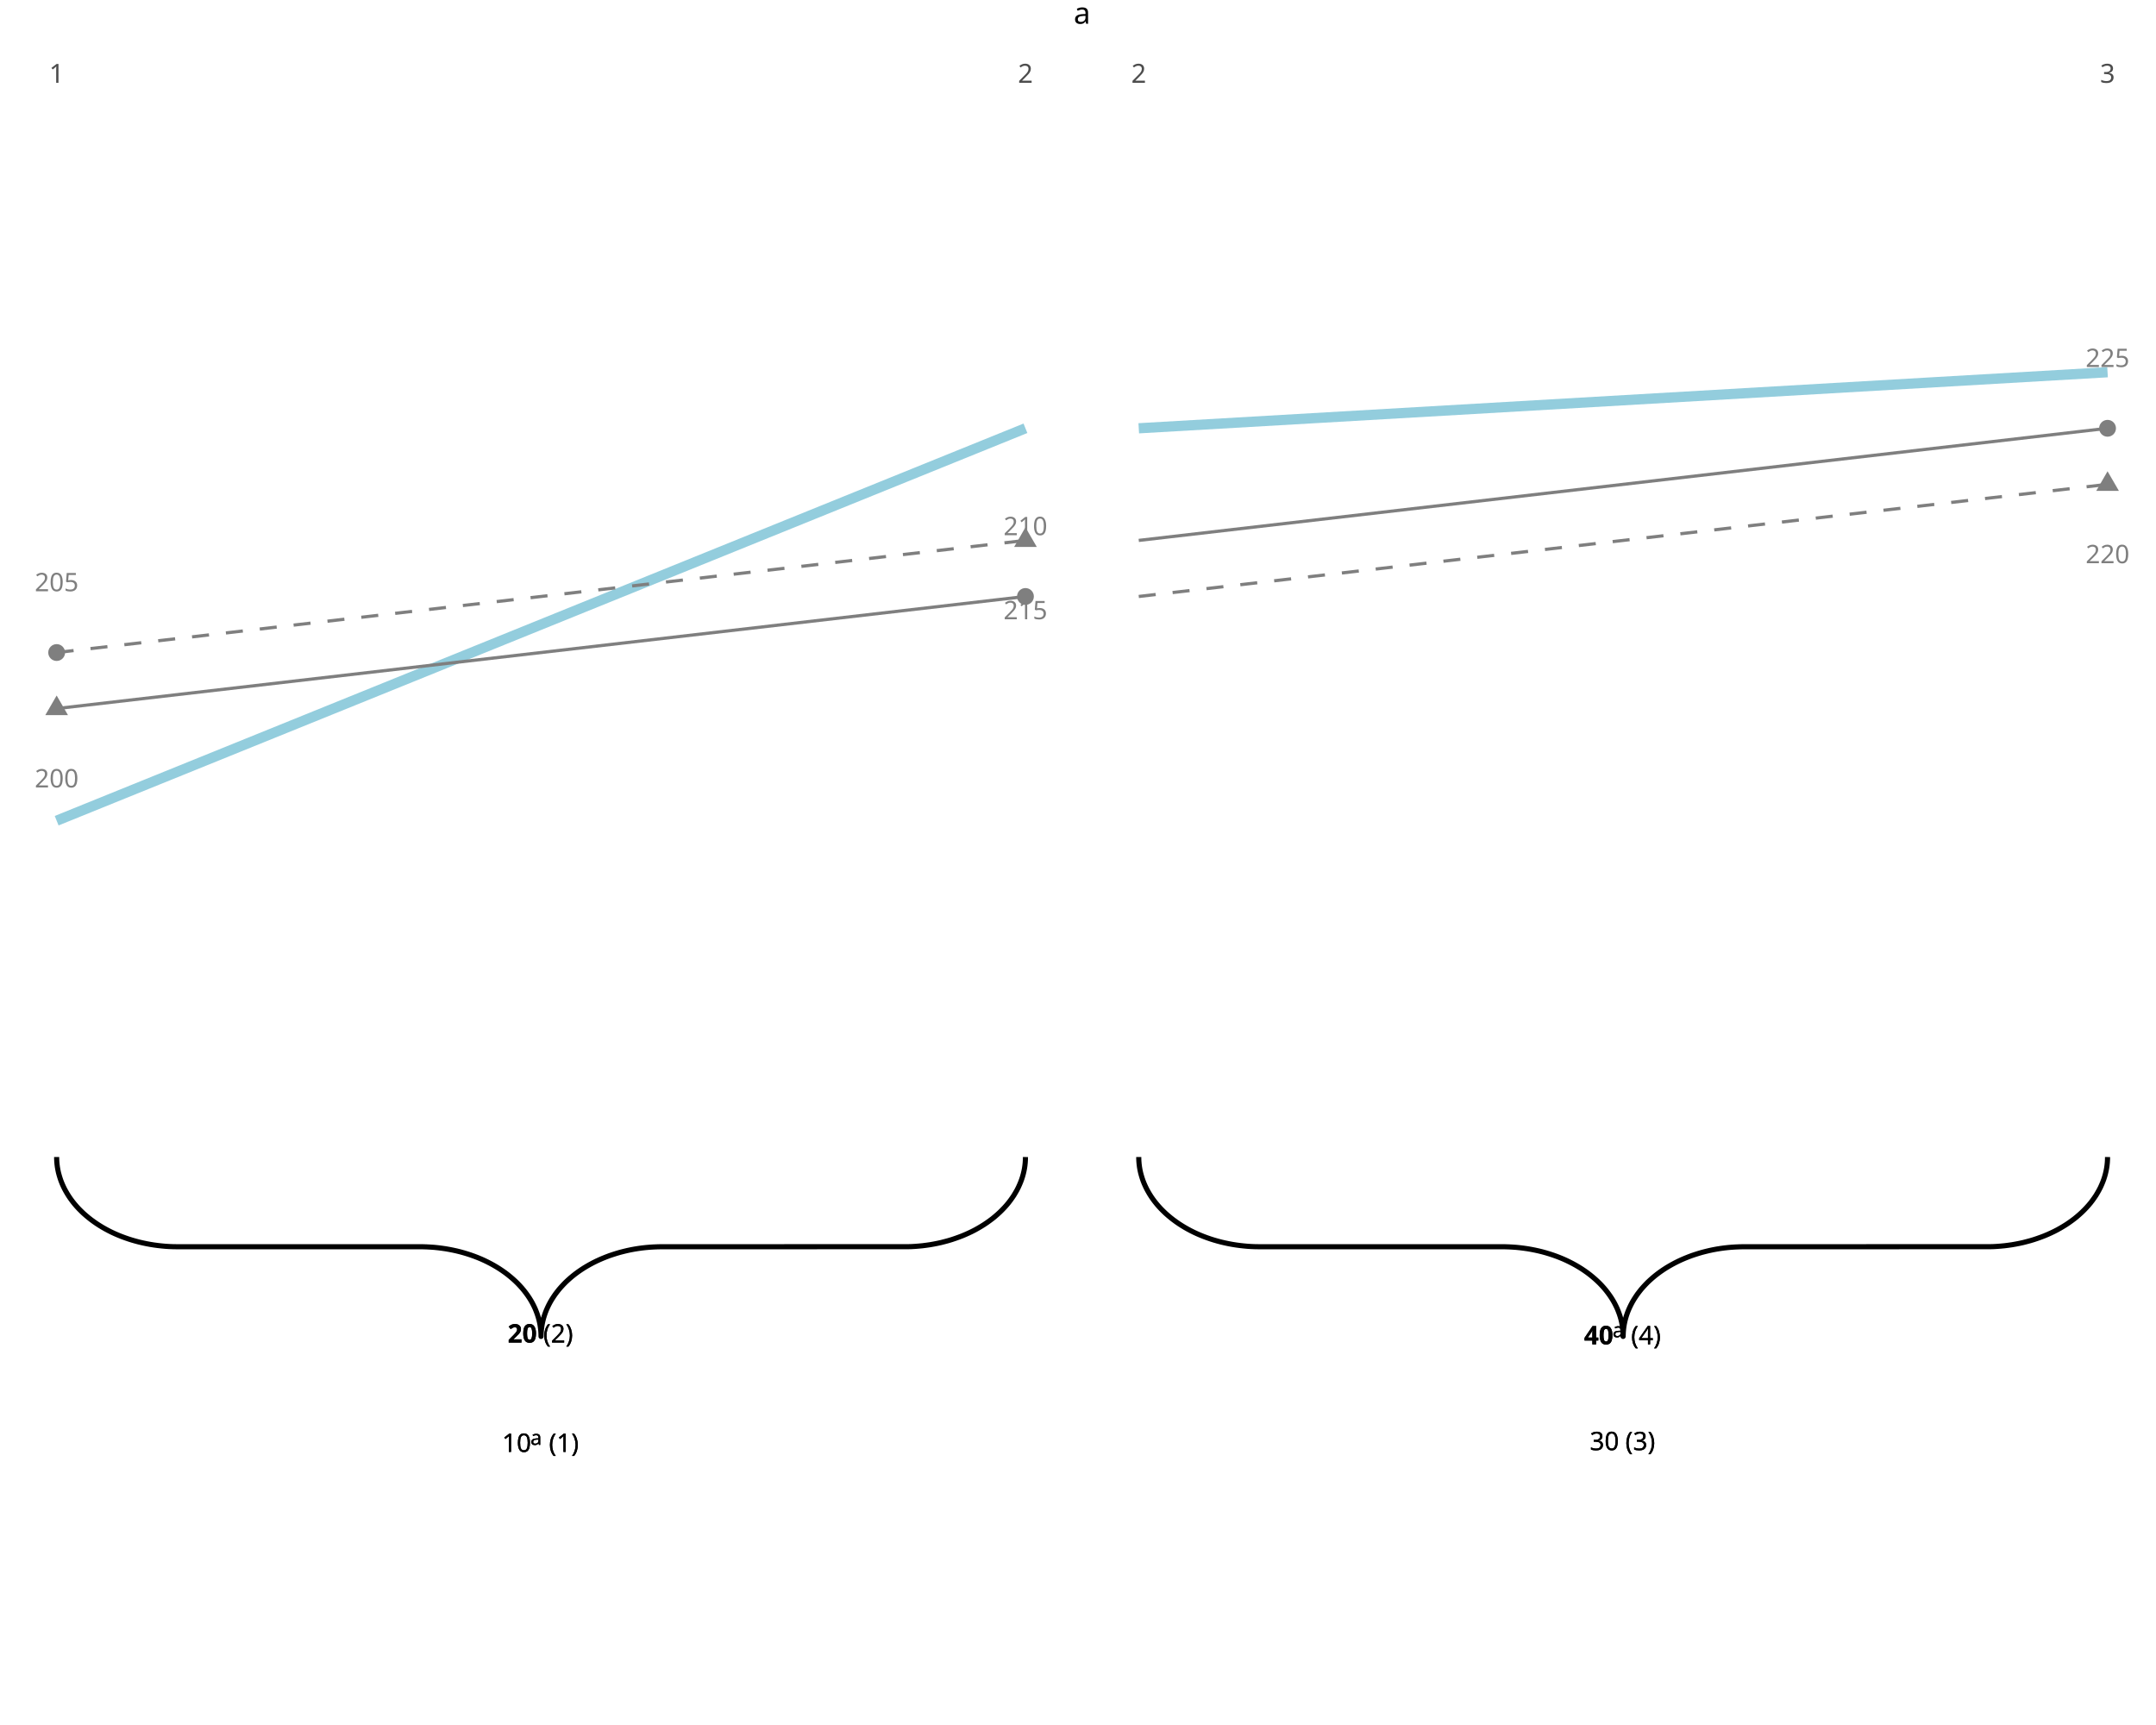
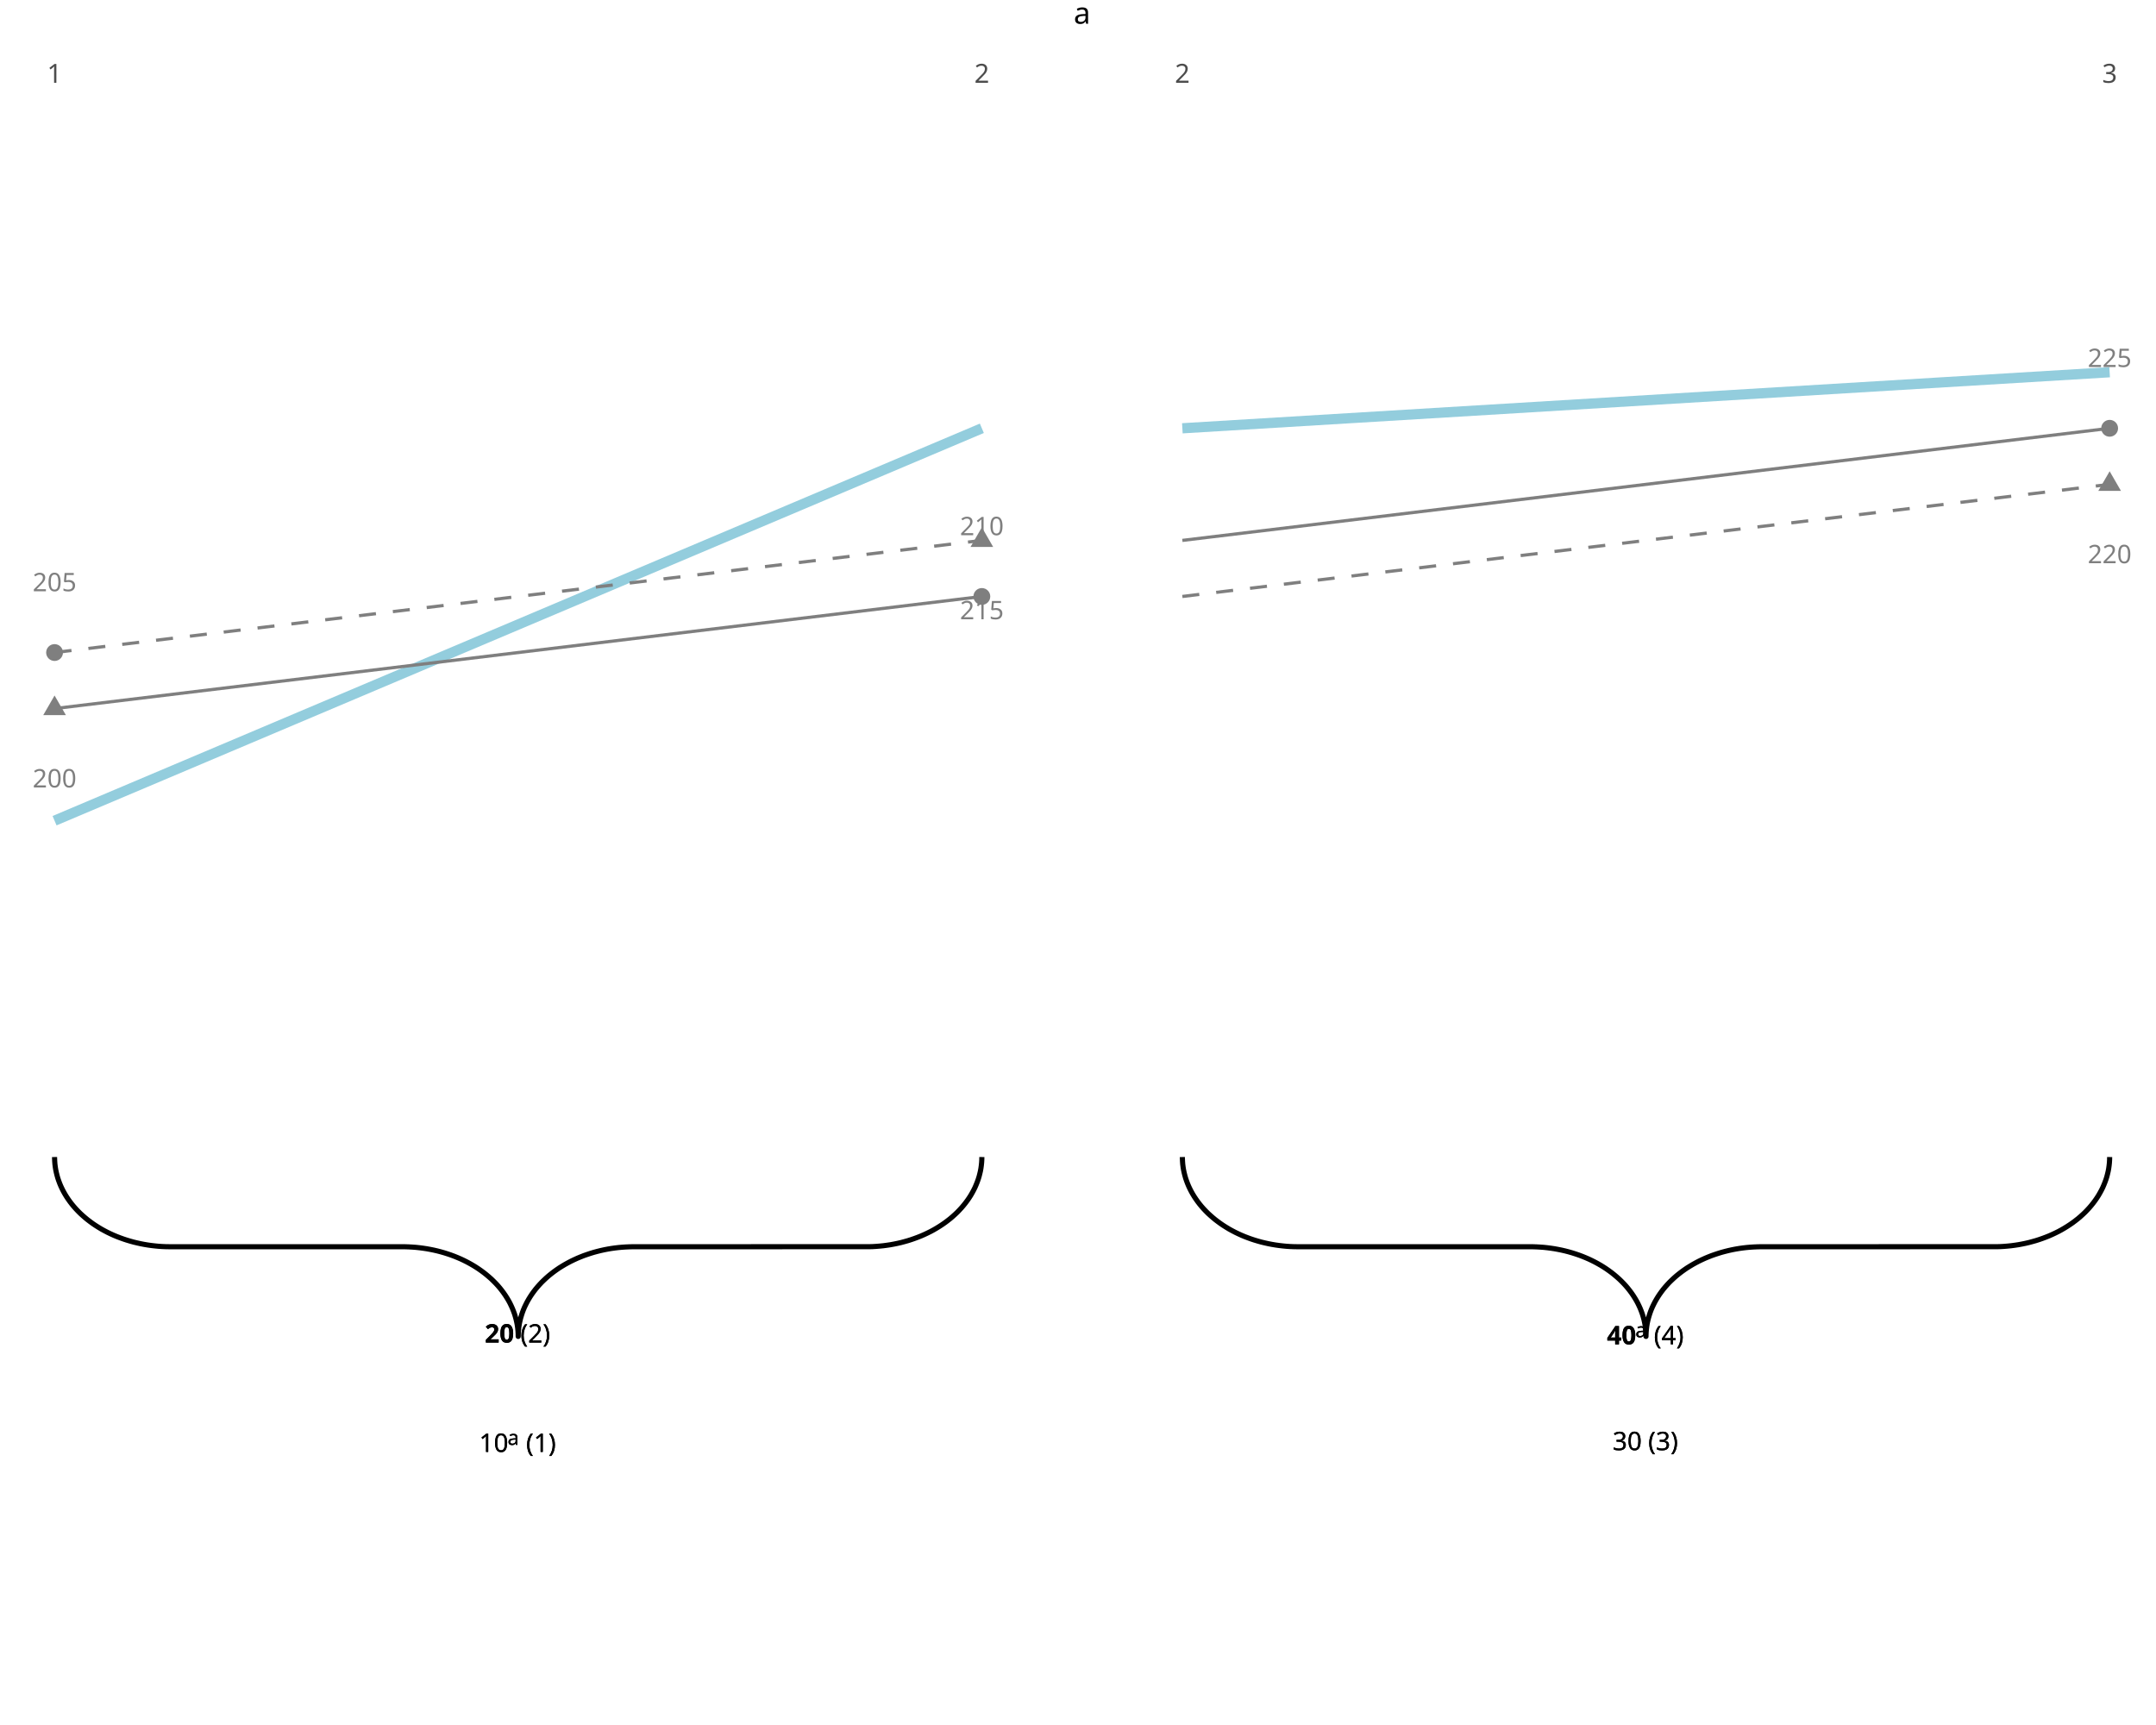
<svg xmlns="http://www.w3.org/2000/svg" class="svglite" data-engine-version="2.0" width="720.00pt" height="576.00pt" viewBox="0 0 720.00 576.00">
  <defs>
    <style type="text/css">
    .svglite line, .svglite polyline, .svglite polygon, .svglite path, .svglite rect, .svglite circle {
      fill: none;
      stroke: #000000;
      stroke-linecap: round;
      stroke-linejoin: round;
      stroke-miterlimit: 10.00;
    }
  </style>
  </defs>
  <rect width="100%" height="100%" style="stroke: none; fill: #FFFFFF;" />
  <defs>
    <clipPath id="cpMC4wMHw3MjAuMDB8MC4wMHw1NzYuMDA=">
      <rect x="0.00" y="0.00" width="720.00" height="576.00" />
    </clipPath>
  </defs>
  <g clip-path="url(#cpMC4wMHw3MjAuMDB8MC4wMHw1NzYuMDA=)">
-     <polyline points="18.92,386.35 18.92,386.83 18.96,387.77 19.04,388.71 19.16,389.66 19.32,390.59 19.52,391.53 19.77,392.46 20.05,393.38 20.36,394.29 20.72,395.20 21.12,396.10 21.55,396.99 22.03,397.87 22.54,398.74 23.08,399.59 23.66,400.43 24.28,401.26 24.93,402.07 25.62,402.87 26.34,403.65 27.10,404.41 27.88,405.16 28.70,405.88 29.55,406.59 30.43,407.28 31.33,407.94 32.27,408.59 33.23,409.21 34.21,409.81 35.23,410.39 36.26,410.94 37.32,411.47 38.40,411.97 39.51,412.45 40.63,412.90 41.77,413.32 42.93,413.72 44.10,414.09 45.29,414.43 46.50,414.75 47.71,415.03 48.94,415.29 50.18,415.52 51.43,415.72 52.69,415.89 53.95,416.03 55.22,416.15 56.49,416.23 57.76,416.28 59.04,416.30 141.20,416.31 142.48,416.35 143.75,416.42 145.02,416.51 146.29,416.64 147.54,416.80 148.80,416.98 150.04,417.20 151.27,417.44 152.50,417.71 153.71,418.01 154.90,418.34 156.09,418.70 157.25,419.08 158.40,419.49 159.54,419.93 160.65,420.39 161.74,420.88 162.81,421.40 163.86,421.94 164.88,422.50 165.88,423.09 166.86,423.70 167.81,424.34 168.73,424.99 169.62,425.67 170.48,426.37 171.31,427.08 172.12,427.82 172.89,428.57 173.62,429.34 174.33,430.13 175.00,430.94 175.63,431.76 176.23,432.59 176.80,433.44 177.33,434.30 177.82,435.17 178.27,436.06 178.69,436.95 179.06,437.86 179.40,438.77 179.70,439.69 179.96,440.61 180.18,441.54 180.36,442.48 180.50,443.42 180.60,444.36 180.66,445.31 180.68,446.25 180.68,446.25 180.69,445.78 180.73,444.83 180.81,443.89 180.93,442.95 181.09,442.01 181.29,441.08 181.53,440.15 181.81,439.23 182.13,438.31 182.49,437.40 182.89,436.50 183.32,435.62 183.79,434.74 184.30,433.87 184.85,433.02 185.43,432.17 186.05,431.35 186.70,430.53 187.39,429.74 188.11,428.96 188.86,428.19 189.65,427.45 190.47,426.72 191.32,426.01 192.19,425.33 193.10,424.66 194.03,424.02 195.00,423.39 195.98,422.80 197.00,422.22 198.03,421.67 199.09,421.14 200.17,420.64 201.28,420.16 202.40,419.71 203.54,419.28 204.70,418.89 205.87,418.52 207.06,418.17 208.27,417.86 209.48,417.57 210.71,417.31 211.95,417.08 213.20,416.88 214.45,416.71 215.72,416.57 216.98,416.46 218.26,416.38 219.53,416.33 220.81,416.30 302.97,416.29 304.24,416.26 305.52,416.19 306.79,416.09 308.05,415.97 309.31,415.81 310.57,415.63 311.81,415.41 313.04,415.17 314.27,414.90 315.48,414.59 316.67,414.27 317.86,413.91 319.02,413.52 320.17,413.11 321.30,412.68 322.42,412.21 323.51,411.72 324.58,411.21 325.63,410.67 326.65,410.10 327.65,409.51 328.63,408.90 329.57,408.27 330.49,407.61 331.39,406.94 332.25,406.24 333.08,405.52 333.88,404.79 334.65,404.03 335.39,403.26 336.10,402.47 336.77,401.67 337.40,400.85 338.00,400.01 338.57,399.17 339.09,398.30 339.59,397.43 340.04,396.55 340.45,395.65 340.83,394.75 341.17,393.84 341.47,392.92 341.73,391.99 341.95,391.06 342.13,390.13 342.27,389.19 342.37,388.24 342.43,387.30 342.45,386.35 342.45,386.35 " style="stroke-width: 1.71; stroke-linecap: butt;" />
-     <text x="167.64" y="484.83" style="font-size: 8.54px; font-family: sans;" textLength="9.50px" lengthAdjust="spacingAndGlyphs">10</text>
-     <text x="177.13" y="482.48" style="font-size: 6.83px; font-family: sans;" textLength="3.80px" lengthAdjust="spacingAndGlyphs">a</text>
-     <text x="183.30" y="484.83" style="font-size: 8.54px; font-family: sans;" textLength="10.43px" lengthAdjust="spacingAndGlyphs">(1)</text>
-     <text x="169.54" y="448.30" style="font-size: 8.54px; font-weight: bold; font-family: sans;" textLength="9.50px" lengthAdjust="spacingAndGlyphs">20</text>
-     <text x="181.40" y="448.30" style="font-size: 8.54px; font-family: sans;" textLength="10.43px" lengthAdjust="spacingAndGlyphs">(2)</text>
-     <text x="167.64" y="484.83" style="font-size: 8.54px; font-family: sans;" textLength="9.50px" lengthAdjust="spacingAndGlyphs">10</text>
-     <text x="177.13" y="482.48" style="font-size: 6.83px; font-family: sans;" textLength="3.80px" lengthAdjust="spacingAndGlyphs">a</text>
-     <text x="183.30" y="484.83" style="font-size: 8.54px; font-family: sans;" textLength="10.43px" lengthAdjust="spacingAndGlyphs">(1)</text>
-     <text x="169.54" y="448.30" style="font-size: 8.54px; font-weight: bold; font-family: sans;" textLength="9.50px" lengthAdjust="spacingAndGlyphs">20</text>
-     <text x="181.40" y="448.30" style="font-size: 8.54px; font-family: sans;" textLength="10.43px" lengthAdjust="spacingAndGlyphs">(2)</text>
-     <line x1="18.92" y1="274.04" x2="342.45" y2="143.01" style="stroke-width: 3.41; stroke: #93CDDD; stroke-linecap: butt;" />
-     <polygon points="18.92,232.24 22.70,238.79 15.13,238.79 " style="stroke-width: 0.71; stroke: none; fill: #7F7F7F;" />
-     <circle cx="342.45" cy="199.17" r="2.81" style="stroke-width: 0.71; stroke: none; fill: #7F7F7F;" />
-     <circle cx="18.92" cy="217.89" r="2.81" style="stroke-width: 0.71; stroke: none; fill: #7F7F7F;" />
-     <polygon points="342.45,176.08 346.24,182.63 338.67,182.63 " style="stroke-width: 0.71; stroke: none; fill: #7F7F7F;" />
-     <text x="18.92" y="262.94" text-anchor="middle" style="font-size: 8.54px; fill: #7F7F7F; font-family: sans;" textLength="14.24px" lengthAdjust="spacingAndGlyphs">200</text>
-     <text x="342.45" y="178.71" text-anchor="middle" style="font-size: 8.54px; fill: #7F7F7F; font-family: sans;" textLength="14.24px" lengthAdjust="spacingAndGlyphs">210</text>
-     <text x="18.92" y="197.43" text-anchor="middle" style="font-size: 8.54px; fill: #7F7F7F; font-family: sans;" textLength="14.24px" lengthAdjust="spacingAndGlyphs">205</text>
-     <text x="342.45" y="206.78" text-anchor="middle" style="font-size: 8.54px; fill: #7F7F7F; font-family: sans;" textLength="14.24px" lengthAdjust="spacingAndGlyphs">215</text>
-     <line x1="18.92" y1="236.60" x2="342.45" y2="199.17" style="stroke-width: 1.07; stroke: #7F7F7F; stroke-linecap: butt;" />
-     <line x1="18.92" y1="217.89" x2="342.45" y2="180.45" style="stroke-width: 1.07; stroke: #7F7F7F; stroke-dasharray: 5.69,5.69; stroke-linecap: butt;" />
-     <polyline points="380.29,386.35 380.29,386.83 380.33,387.77 380.41,388.71 380.53,389.66 380.69,390.59 380.89,391.53 381.14,392.46 381.42,393.38 381.73,394.29 382.09,395.20 382.49,396.10 382.92,396.99 383.40,397.87 383.91,398.74 384.45,399.59 385.03,400.43 385.65,401.26 386.30,402.07 386.99,402.87 387.71,403.65 388.47,404.41 389.25,405.16 390.07,405.88 390.92,406.59 391.80,407.28 392.70,407.94 393.64,408.59 394.60,409.21 395.58,409.81 396.60,410.39 397.63,410.94 398.69,411.47 399.77,411.97 400.88,412.45 402.00,412.90 403.14,413.32 404.30,413.72 405.47,414.09 406.66,414.43 407.87,414.75 409.08,415.03 410.31,415.29 411.55,415.52 412.80,415.72 414.06,415.89 415.32,416.03 416.59,416.15 417.86,416.23 419.13,416.28 420.41,416.30 502.57,416.31 503.85,416.35 505.12,416.42 506.39,416.51 507.66,416.64 508.91,416.80 510.17,416.98 511.41,417.20 512.64,417.44 513.87,417.71 515.08,418.01 516.27,418.34 517.46,418.70 518.62,419.08 519.77,419.49 520.91,419.93 522.02,420.39 523.11,420.88 524.18,421.40 525.23,421.94 526.25,422.50 527.25,423.09 528.23,423.70 529.18,424.34 530.10,424.99 530.99,425.67 531.85,426.37 532.68,427.08 533.49,427.82 534.26,428.57 534.99,429.34 535.70,430.13 536.37,430.94 537.00,431.76 537.60,432.59 538.17,433.44 538.70,434.30 539.19,435.17 539.64,436.06 540.06,436.95 540.43,437.86 540.77,438.77 541.07,439.69 541.33,440.61 541.55,441.54 541.73,442.48 541.87,443.42 541.97,444.36 542.03,445.31 542.05,446.25 542.05,446.25 542.06,445.78 542.10,444.83 542.18,443.89 542.30,442.95 542.46,442.01 542.66,441.08 542.90,440.15 543.18,439.23 543.50,438.31 543.86,437.40 544.26,436.50 544.69,435.62 545.16,434.74 545.67,433.87 546.22,433.02 546.80,432.17 547.42,431.35 548.07,430.53 548.76,429.74 549.48,428.96 550.23,428.19 551.02,427.45 551.84,426.72 552.69,426.01 553.56,425.33 554.47,424.66 555.40,424.02 556.37,423.39 557.35,422.80 558.37,422.22 559.40,421.67 560.46,421.14 561.54,420.64 562.65,420.16 563.77,419.71 564.91,419.28 566.07,418.89 567.24,418.52 568.43,418.17 569.64,417.86 570.85,417.57 572.08,417.31 573.32,417.08 574.57,416.88 575.82,416.71 577.09,416.57 578.35,416.46 579.63,416.38 580.90,416.33 582.18,416.30 664.34,416.29 665.61,416.26 666.89,416.19 668.16,416.09 669.42,415.97 670.68,415.81 671.94,415.63 673.18,415.41 674.41,415.17 675.64,414.90 676.85,414.59 678.04,414.27 679.23,413.91 680.39,413.52 681.54,413.11 682.67,412.68 683.79,412.21 684.88,411.72 685.95,411.21 687.00,410.67 688.02,410.10 689.02,409.51 690.00,408.90 690.94,408.27 691.86,407.61 692.76,406.94 693.62,406.24 694.45,405.52 695.25,404.79 696.02,404.03 696.76,403.26 697.47,402.47 698.14,401.67 698.77,400.85 699.37,400.01 699.94,399.17 700.46,398.30 700.95,397.43 701.41,396.55 701.82,395.65 702.20,394.75 702.54,393.84 702.84,392.92 703.10,391.99 703.32,391.06 703.50,390.13 703.64,389.19 703.74,388.24 703.80,387.30 703.82,386.35 703.82,386.35 " style="stroke-width: 1.71; stroke-linecap: butt;" />
-     <text x="530.91" y="484.24" style="font-size: 8.54px; font-family: sans;" textLength="9.50px" lengthAdjust="spacingAndGlyphs">30</text>
-     <text x="542.77" y="484.24" style="font-size: 8.54px; font-family: sans;" textLength="10.43px" lengthAdjust="spacingAndGlyphs">(3)</text>
-     <text x="529.01" y="448.89" style="font-size: 8.54px; font-weight: bold; font-family: sans;" textLength="9.50px" lengthAdjust="spacingAndGlyphs">40</text>
-     <text x="538.50" y="446.54" style="font-size: 6.83px; font-family: sans;" textLength="3.80px" lengthAdjust="spacingAndGlyphs">a</text>
-     <text x="544.67" y="448.89" style="font-size: 8.54px; font-family: sans;" textLength="10.43px" lengthAdjust="spacingAndGlyphs">(4)</text>
-     <text x="530.91" y="484.24" style="font-size: 8.54px; font-family: sans;" textLength="9.50px" lengthAdjust="spacingAndGlyphs">30</text>
-     <text x="542.77" y="484.24" style="font-size: 8.54px; font-family: sans;" textLength="10.43px" lengthAdjust="spacingAndGlyphs">(3)</text>
-     <text x="529.01" y="448.89" style="font-size: 8.54px; font-weight: bold; font-family: sans;" textLength="9.50px" lengthAdjust="spacingAndGlyphs">40</text>
-     <text x="538.50" y="446.54" style="font-size: 6.83px; font-family: sans;" textLength="3.80px" lengthAdjust="spacingAndGlyphs">a</text>
-     <text x="544.67" y="448.89" style="font-size: 8.54px; font-family: sans;" textLength="10.43px" lengthAdjust="spacingAndGlyphs">(4)</text>
-     <line x1="380.29" y1="143.01" x2="703.82" y2="124.29" style="stroke-width: 3.41; stroke: #93CDDD; stroke-linecap: butt;" />
-     <polygon points="703.82,157.36 707.61,163.91 700.04,163.91 " style="stroke-width: 0.71; stroke: none; fill: #7F7F7F;" />
-     <circle cx="703.82" cy="143.01" r="2.81" style="stroke-width: 0.71; stroke: none; fill: #7F7F7F;" />
-     <text x="703.82" y="188.07" text-anchor="middle" style="font-size: 8.54px; fill: #7F7F7F; font-family: sans;" textLength="14.24px" lengthAdjust="spacingAndGlyphs">220</text>
-     <text x="703.82" y="122.55" text-anchor="middle" style="font-size: 8.54px; fill: #7F7F7F; font-family: sans;" textLength="14.24px" lengthAdjust="spacingAndGlyphs">225</text>
-     <line x1="380.29" y1="199.17" x2="703.82" y2="161.73" style="stroke-width: 1.07; stroke: #7F7F7F; stroke-dasharray: 5.69,5.69; stroke-linecap: butt;" />
-     <line x1="380.29" y1="180.45" x2="703.82" y2="143.01" style="stroke-width: 1.07; stroke: #7F7F7F; stroke-linecap: butt;" />
-     <text x="18.92" y="27.64" text-anchor="middle" style="font-size: 8.80px; fill: #4D4D4D; font-family: sans;" textLength="4.89px" lengthAdjust="spacingAndGlyphs">1</text>
-     <text x="342.45" y="27.64" text-anchor="middle" style="font-size: 8.80px; fill: #4D4D4D; font-family: sans;" textLength="4.89px" lengthAdjust="spacingAndGlyphs">2</text>
-     <text x="380.29" y="27.64" text-anchor="middle" style="font-size: 8.80px; fill: #4D4D4D; font-family: sans;" textLength="4.89px" lengthAdjust="spacingAndGlyphs">2</text>
-     <text x="703.82" y="27.64" text-anchor="middle" style="font-size: 8.80px; fill: #4D4D4D; font-family: sans;" textLength="4.89px" lengthAdjust="spacingAndGlyphs">3</text>
+     <polyline points="18.22,386.35 18.23,386.83 18.27,387.77 18.34,388.71 18.46,389.66 18.61,390.59 18.81,391.53 19.04,392.46 19.30,393.38 19.61,394.29 19.95,395.20 20.33,396.10 20.75,396.99 21.20,397.87 21.69,398.74 22.21,399.59 22.77,400.43 23.36,401.26 23.98,402.07 24.64,402.87 25.33,403.65 26.05,404.41 26.80,405.16 27.59,405.88 28.40,406.59 29.24,407.28 30.11,407.94 31.00,408.59 31.92,409.21 32.87,409.81 33.83,410.39 34.83,410.94 35.84,411.47 36.88,411.97 37.93,412.45 39.00,412.90 40.10,413.32 41.21,413.72 42.33,414.09 43.47,414.43 44.62,414.75 45.79,415.03 46.96,415.29 48.15,415.52 49.34,415.72 50.54,415.89 51.75,416.03 52.97,416.15 54.18,416.23 55.40,416.28 56.63,416.30 135.26,416.31 136.48,416.35 137.70,416.42 138.92,416.51 140.13,416.64 141.34,416.80 142.53,416.98 143.72,417.20 144.91,417.44 146.08,417.71 147.23,418.01 148.38,418.34 149.51,418.70 150.63,419.08 151.73,419.49 152.81,419.93 153.88,420.39 154.92,420.88 155.95,421.40 156.95,421.94 157.93,422.50 158.89,423.09 159.82,423.70 160.73,424.34 161.61,424.99 162.46,425.67 163.29,426.37 164.09,427.08 164.85,427.82 165.59,428.57 166.30,429.34 166.97,430.13 167.61,430.94 168.22,431.76 168.79,432.59 169.33,433.44 169.84,434.30 170.31,435.17 170.74,436.06 171.14,436.95 171.50,437.86 171.83,438.77 172.11,439.69 172.36,440.61 172.57,441.54 172.75,442.48 172.88,443.42 172.98,444.36 173.04,445.31 173.05,446.25 173.05,446.25 173.06,445.78 173.10,444.83 173.18,443.89 173.29,442.95 173.44,442.01 173.64,441.08 173.87,440.15 174.14,439.23 174.44,438.31 174.78,437.40 175.16,436.50 175.58,435.62 176.03,434.74 176.52,433.87 177.04,433.02 177.60,432.17 178.19,431.35 178.81,430.53 179.47,429.74 180.16,428.96 180.88,428.19 181.64,427.45 182.42,426.72 183.23,426.01 184.07,425.33 184.94,424.66 185.83,424.02 186.75,423.39 187.70,422.80 188.67,422.22 189.66,421.67 190.67,421.14 191.71,420.64 192.76,420.16 193.84,419.71 194.93,419.28 196.04,418.89 197.16,418.52 198.30,418.17 199.45,417.86 200.62,417.57 201.79,417.31 202.98,417.08 204.17,416.88 205.38,416.71 206.58,416.57 207.80,416.46 209.02,416.38 210.24,416.33 211.46,416.30 290.10,416.29 291.32,416.26 292.54,416.19 293.75,416.09 294.96,415.97 296.17,415.81 297.37,415.63 298.56,415.41 299.74,415.17 300.91,414.90 302.07,414.59 303.21,414.27 304.34,413.91 305.46,413.52 306.56,413.11 307.64,412.68 308.71,412.21 309.75,411.72 310.78,411.21 311.78,410.67 312.76,410.10 313.72,409.51 314.65,408.90 315.56,408.27 316.44,407.61 317.30,406.94 318.12,406.24 318.92,405.52 319.69,404.79 320.42,404.03 321.13,403.26 321.80,402.47 322.44,401.67 323.05,400.85 323.63,400.01 324.17,399.17 324.67,398.30 325.14,397.43 325.58,396.55 325.97,395.65 326.33,394.75 326.66,393.84 326.95,392.92 327.19,391.99 327.41,391.06 327.58,390.13 327.71,389.19 327.81,388.24 327.87,387.30 327.89,386.35 327.89,386.35 " style="stroke-width: 1.71; stroke-linecap: butt;" />
+     <text x="160.01" y="484.83" style="font-size: 8.54px; font-family: sans;" textLength="9.50px" lengthAdjust="spacingAndGlyphs">10</text>
+     <text x="169.50" y="482.48" style="font-size: 6.83px; font-family: sans;" textLength="3.80px" lengthAdjust="spacingAndGlyphs">a</text>
+     <text x="175.67" y="484.83" style="font-size: 8.54px; font-family: sans;" textLength="10.43px" lengthAdjust="spacingAndGlyphs">(1)</text>
+     <text x="161.91" y="448.30" style="font-size: 8.54px; font-weight: bold; font-family: sans;" textLength="9.50px" lengthAdjust="spacingAndGlyphs">20</text>
+     <text x="173.77" y="448.30" style="font-size: 8.54px; font-family: sans;" textLength="10.43px" lengthAdjust="spacingAndGlyphs">(2)</text>
+     <text x="160.01" y="484.83" style="font-size: 8.54px; font-family: sans;" textLength="9.50px" lengthAdjust="spacingAndGlyphs">10</text>
+     <text x="169.50" y="482.48" style="font-size: 6.83px; font-family: sans;" textLength="3.80px" lengthAdjust="spacingAndGlyphs">a</text>
+     <text x="175.67" y="484.83" style="font-size: 8.54px; font-family: sans;" textLength="10.43px" lengthAdjust="spacingAndGlyphs">(1)</text>
+     <text x="161.91" y="448.30" style="font-size: 8.54px; font-weight: bold; font-family: sans;" textLength="9.50px" lengthAdjust="spacingAndGlyphs">20</text>
+     <text x="173.77" y="448.30" style="font-size: 8.54px; font-family: sans;" textLength="10.43px" lengthAdjust="spacingAndGlyphs">(2)</text>
+     <line x1="18.22" y1="274.04" x2="327.89" y2="143.01" style="stroke-width: 3.41; stroke: #93CDDD; stroke-linecap: butt;" />
+     <polygon points="18.22,232.24 22.01,238.79 14.44,238.79 " style="stroke-width: 0.71; stroke: none; fill: #7F7F7F;" />
+     <circle cx="327.89" cy="199.17" r="2.81" style="stroke-width: 0.71; stroke: none; fill: #7F7F7F;" />
+     <circle cx="18.22" cy="217.89" r="2.81" style="stroke-width: 0.71; stroke: none; fill: #7F7F7F;" />
+     <polygon points="327.89,176.08 331.67,182.63 324.10,182.63 " style="stroke-width: 0.71; stroke: none; fill: #7F7F7F;" />
+     <text x="18.22" y="262.94" text-anchor="middle" style="font-size: 8.54px; fill: #7F7F7F; font-family: sans;" textLength="14.24px" lengthAdjust="spacingAndGlyphs">200</text>
+     <text x="327.89" y="178.71" text-anchor="middle" style="font-size: 8.54px; fill: #7F7F7F; font-family: sans;" textLength="14.24px" lengthAdjust="spacingAndGlyphs">210</text>
+     <text x="18.22" y="197.43" text-anchor="middle" style="font-size: 8.54px; fill: #7F7F7F; font-family: sans;" textLength="14.24px" lengthAdjust="spacingAndGlyphs">205</text>
+     <text x="327.89" y="206.78" text-anchor="middle" style="font-size: 8.54px; fill: #7F7F7F; font-family: sans;" textLength="14.24px" lengthAdjust="spacingAndGlyphs">215</text>
+     <line x1="18.22" y1="236.60" x2="327.89" y2="199.17" style="stroke-width: 1.07; stroke: #7F7F7F; stroke-linecap: butt;" />
+     <line x1="18.22" y1="217.89" x2="327.89" y2="180.45" style="stroke-width: 1.07; stroke: #7F7F7F; stroke-dasharray: 5.69,5.69; stroke-linecap: butt;" />
+     <polyline points="394.85,386.35 394.86,386.83 394.90,387.77 394.97,388.71 395.09,389.66 395.24,390.59 395.44,391.53 395.67,392.46 395.93,393.38 396.24,394.29 396.58,395.20 396.96,396.10 397.38,396.99 397.83,397.87 398.32,398.74 398.84,399.59 399.40,400.43 399.99,401.26 400.61,402.07 401.27,402.87 401.96,403.65 402.68,404.41 403.43,405.16 404.22,405.88 405.03,406.59 405.87,407.28 406.74,407.94 407.63,408.59 408.55,409.21 409.50,409.81 410.46,410.39 411.46,410.94 412.47,411.47 413.51,411.97 414.56,412.45 415.63,412.90 416.73,413.32 417.84,413.72 418.96,414.09 420.10,414.43 421.25,414.75 422.42,415.03 423.59,415.29 424.78,415.52 425.97,415.72 427.17,415.89 428.38,416.03 429.60,416.15 430.81,416.23 432.03,416.28 433.26,416.30 511.89,416.31 513.11,416.35 514.33,416.42 515.55,416.51 516.76,416.64 517.97,416.80 519.16,416.98 520.35,417.20 521.54,417.44 522.71,417.71 523.86,418.01 525.01,418.34 526.14,418.70 527.26,419.08 528.36,419.49 529.44,419.93 530.51,420.39 531.55,420.88 532.58,421.40 533.58,421.94 534.56,422.50 535.52,423.09 536.45,423.70 537.36,424.34 538.24,424.99 539.09,425.67 539.92,426.37 540.72,427.08 541.48,427.82 542.22,428.57 542.93,429.34 543.60,430.13 544.24,430.94 544.85,431.76 545.42,432.59 545.96,433.44 546.47,434.30 546.94,435.17 547.37,436.06 547.77,436.95 548.13,437.86 548.46,438.77 548.74,439.69 548.99,440.61 549.20,441.54 549.38,442.48 549.51,443.42 549.61,444.36 549.67,445.31 549.68,446.25 549.68,446.25 549.69,445.78 549.73,444.83 549.81,443.89 549.92,442.95 550.07,442.01 550.27,441.08 550.50,440.15 550.77,439.23 551.07,438.31 551.41,437.40 551.79,436.50 552.21,435.62 552.66,434.74 553.15,433.87 553.67,433.02 554.23,432.17 554.82,431.35 555.44,430.53 556.10,429.74 556.79,428.96 557.51,428.19 558.27,427.45 559.05,426.72 559.86,426.01 560.70,425.33 561.57,424.66 562.46,424.02 563.38,423.39 564.33,422.80 565.30,422.22 566.29,421.67 567.30,421.14 568.34,420.64 569.39,420.16 570.47,419.71 571.56,419.28 572.67,418.89 573.79,418.52 574.93,418.17 576.08,417.86 577.25,417.57 578.42,417.31 579.61,417.08 580.80,416.88 582.01,416.71 583.21,416.57 584.43,416.46 585.65,416.38 586.87,416.33 588.09,416.30 666.73,416.29 667.95,416.26 669.17,416.19 670.38,416.09 671.59,415.97 672.80,415.81 674.00,415.63 675.19,415.41 676.37,415.17 677.54,414.90 678.70,414.59 679.84,414.27 680.97,413.91 682.09,413.52 683.19,413.11 684.27,412.68 685.34,412.21 686.38,411.72 687.41,411.21 688.41,410.67 689.39,410.10 690.35,409.51 691.28,408.90 692.19,408.27 693.07,407.61 693.93,406.94 694.75,406.24 695.55,405.52 696.32,404.79 697.05,404.03 697.76,403.26 698.43,402.47 699.07,401.67 699.68,400.85 700.26,400.01 700.80,399.17 701.30,398.30 701.77,397.43 702.21,396.55 702.60,395.65 702.96,394.75 703.29,393.84 703.58,392.92 703.82,391.99 704.04,391.06 704.21,390.13 704.34,389.19 704.44,388.24 704.50,387.30 704.52,386.35 704.52,386.35 " style="stroke-width: 1.71; stroke-linecap: butt;" />
+     <text x="538.54" y="484.24" style="font-size: 8.54px; font-family: sans;" textLength="9.50px" lengthAdjust="spacingAndGlyphs">30</text>
+     <text x="550.40" y="484.24" style="font-size: 8.54px; font-family: sans;" textLength="10.43px" lengthAdjust="spacingAndGlyphs">(3)</text>
+     <text x="536.64" y="448.89" style="font-size: 8.54px; font-weight: bold; font-family: sans;" textLength="9.50px" lengthAdjust="spacingAndGlyphs">40</text>
+     <text x="546.13" y="446.54" style="font-size: 6.83px; font-family: sans;" textLength="3.80px" lengthAdjust="spacingAndGlyphs">a</text>
+     <text x="552.30" y="448.89" style="font-size: 8.54px; font-family: sans;" textLength="10.43px" lengthAdjust="spacingAndGlyphs">(4)</text>
+     <text x="538.54" y="484.24" style="font-size: 8.54px; font-family: sans;" textLength="9.50px" lengthAdjust="spacingAndGlyphs">30</text>
+     <text x="550.40" y="484.24" style="font-size: 8.54px; font-family: sans;" textLength="10.43px" lengthAdjust="spacingAndGlyphs">(3)</text>
+     <text x="536.64" y="448.89" style="font-size: 8.54px; font-weight: bold; font-family: sans;" textLength="9.50px" lengthAdjust="spacingAndGlyphs">40</text>
+     <text x="546.13" y="446.54" style="font-size: 6.83px; font-family: sans;" textLength="3.80px" lengthAdjust="spacingAndGlyphs">a</text>
+     <text x="552.30" y="448.89" style="font-size: 8.54px; font-family: sans;" textLength="10.43px" lengthAdjust="spacingAndGlyphs">(4)</text>
+     <line x1="394.85" y1="143.01" x2="704.52" y2="124.29" style="stroke-width: 3.41; stroke: #93CDDD; stroke-linecap: butt;" />
+     <polygon points="704.52,157.36 708.30,163.91 700.73,163.91 " style="stroke-width: 0.71; stroke: none; fill: #7F7F7F;" />
+     <circle cx="704.52" cy="143.01" r="2.81" style="stroke-width: 0.71; stroke: none; fill: #7F7F7F;" />
+     <text x="704.52" y="188.07" text-anchor="middle" style="font-size: 8.54px; fill: #7F7F7F; font-family: sans;" textLength="14.24px" lengthAdjust="spacingAndGlyphs">220</text>
+     <text x="704.52" y="122.55" text-anchor="middle" style="font-size: 8.54px; fill: #7F7F7F; font-family: sans;" textLength="14.24px" lengthAdjust="spacingAndGlyphs">225</text>
+     <line x1="394.85" y1="199.17" x2="704.52" y2="161.73" style="stroke-width: 1.07; stroke: #7F7F7F; stroke-dasharray: 5.69,5.69; stroke-linecap: butt;" />
+     <line x1="394.85" y1="180.45" x2="704.52" y2="143.01" style="stroke-width: 1.07; stroke: #7F7F7F; stroke-linecap: butt;" />
+     <text x="18.22" y="27.64" text-anchor="middle" style="font-size: 8.80px; fill: #4D4D4D; font-family: sans;" textLength="4.89px" lengthAdjust="spacingAndGlyphs">1</text>
+     <text x="327.89" y="27.64" text-anchor="middle" style="font-size: 8.80px; fill: #4D4D4D; font-family: sans;" textLength="4.89px" lengthAdjust="spacingAndGlyphs">2</text>
+     <text x="394.85" y="27.64" text-anchor="middle" style="font-size: 8.80px; fill: #4D4D4D; font-family: sans;" textLength="4.89px" lengthAdjust="spacingAndGlyphs">2</text>
+     <text x="704.52" y="27.64" text-anchor="middle" style="font-size: 8.80px; fill: #4D4D4D; font-family: sans;" textLength="4.89px" lengthAdjust="spacingAndGlyphs">3</text>
    <text x="361.37" y="7.92" text-anchor="middle" style="font-size: 10.00px; font-family: sans;" textLength="5.56px" lengthAdjust="spacingAndGlyphs">a</text>
    <text x="361.37" y="18.72" text-anchor="middle" style="font-size: 10.00px; font-family: sans;" textLength="2.78px" lengthAdjust="spacingAndGlyphs"> </text>
  </g>
</svg>
